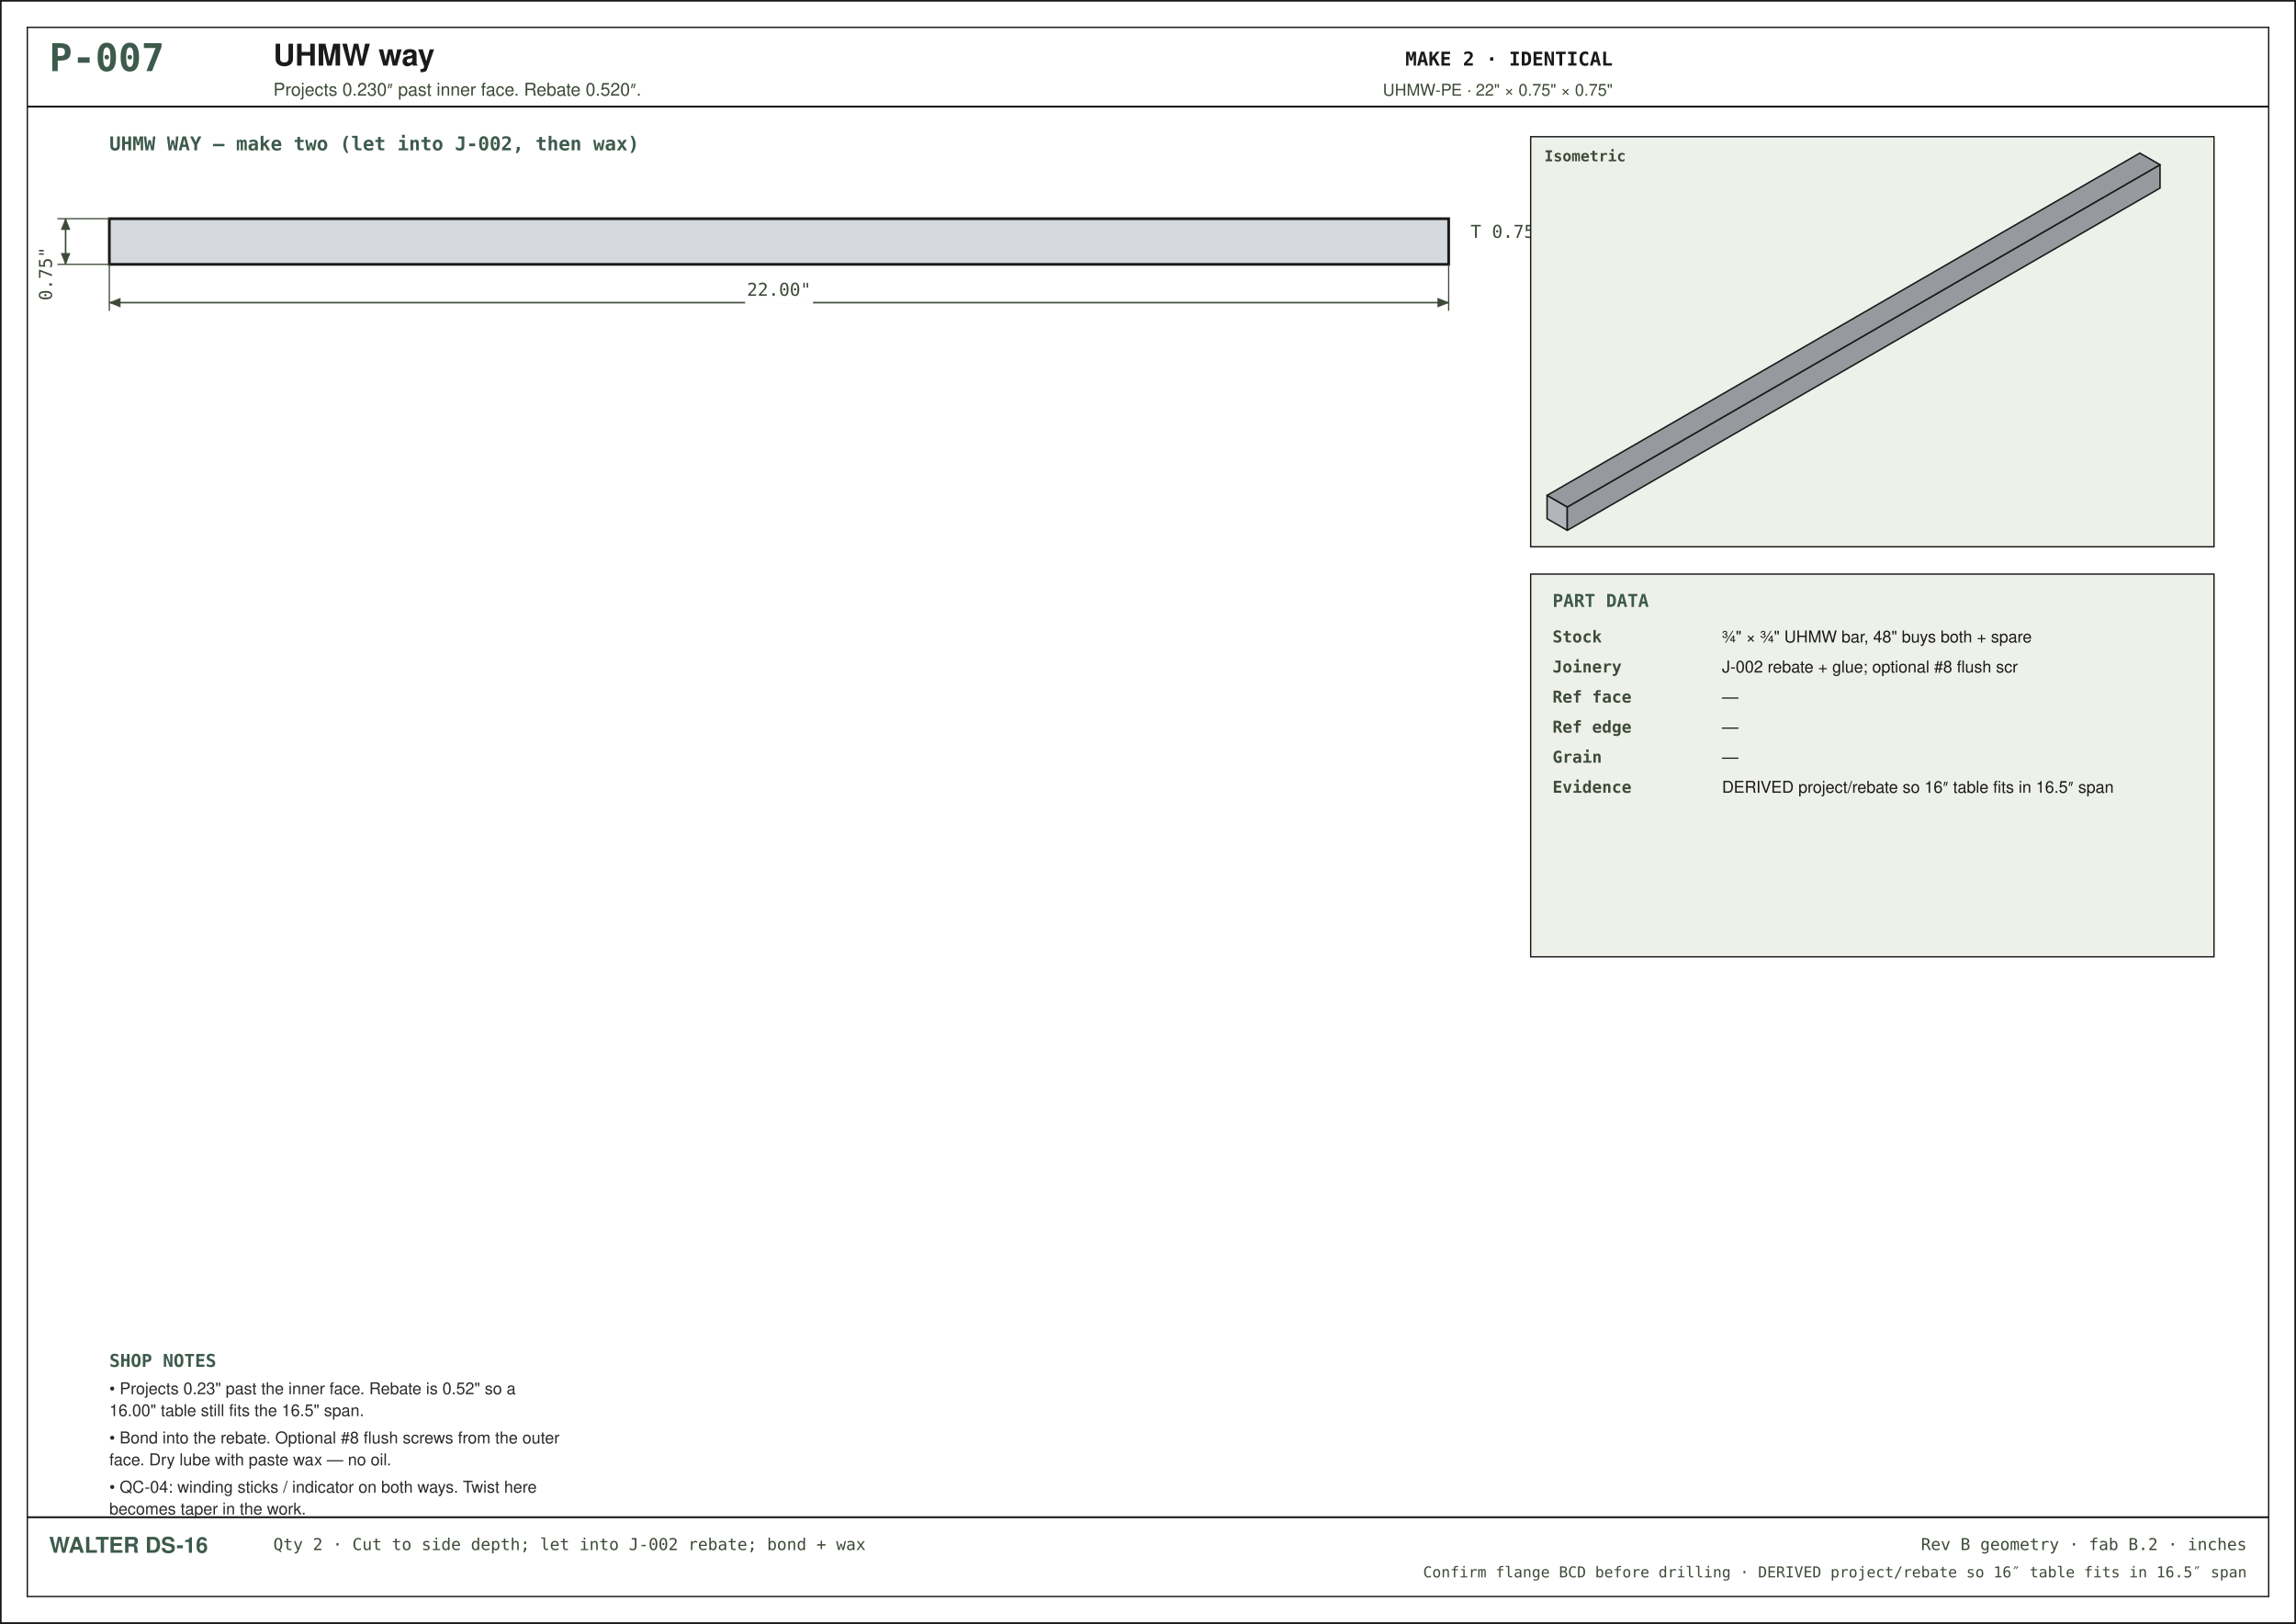
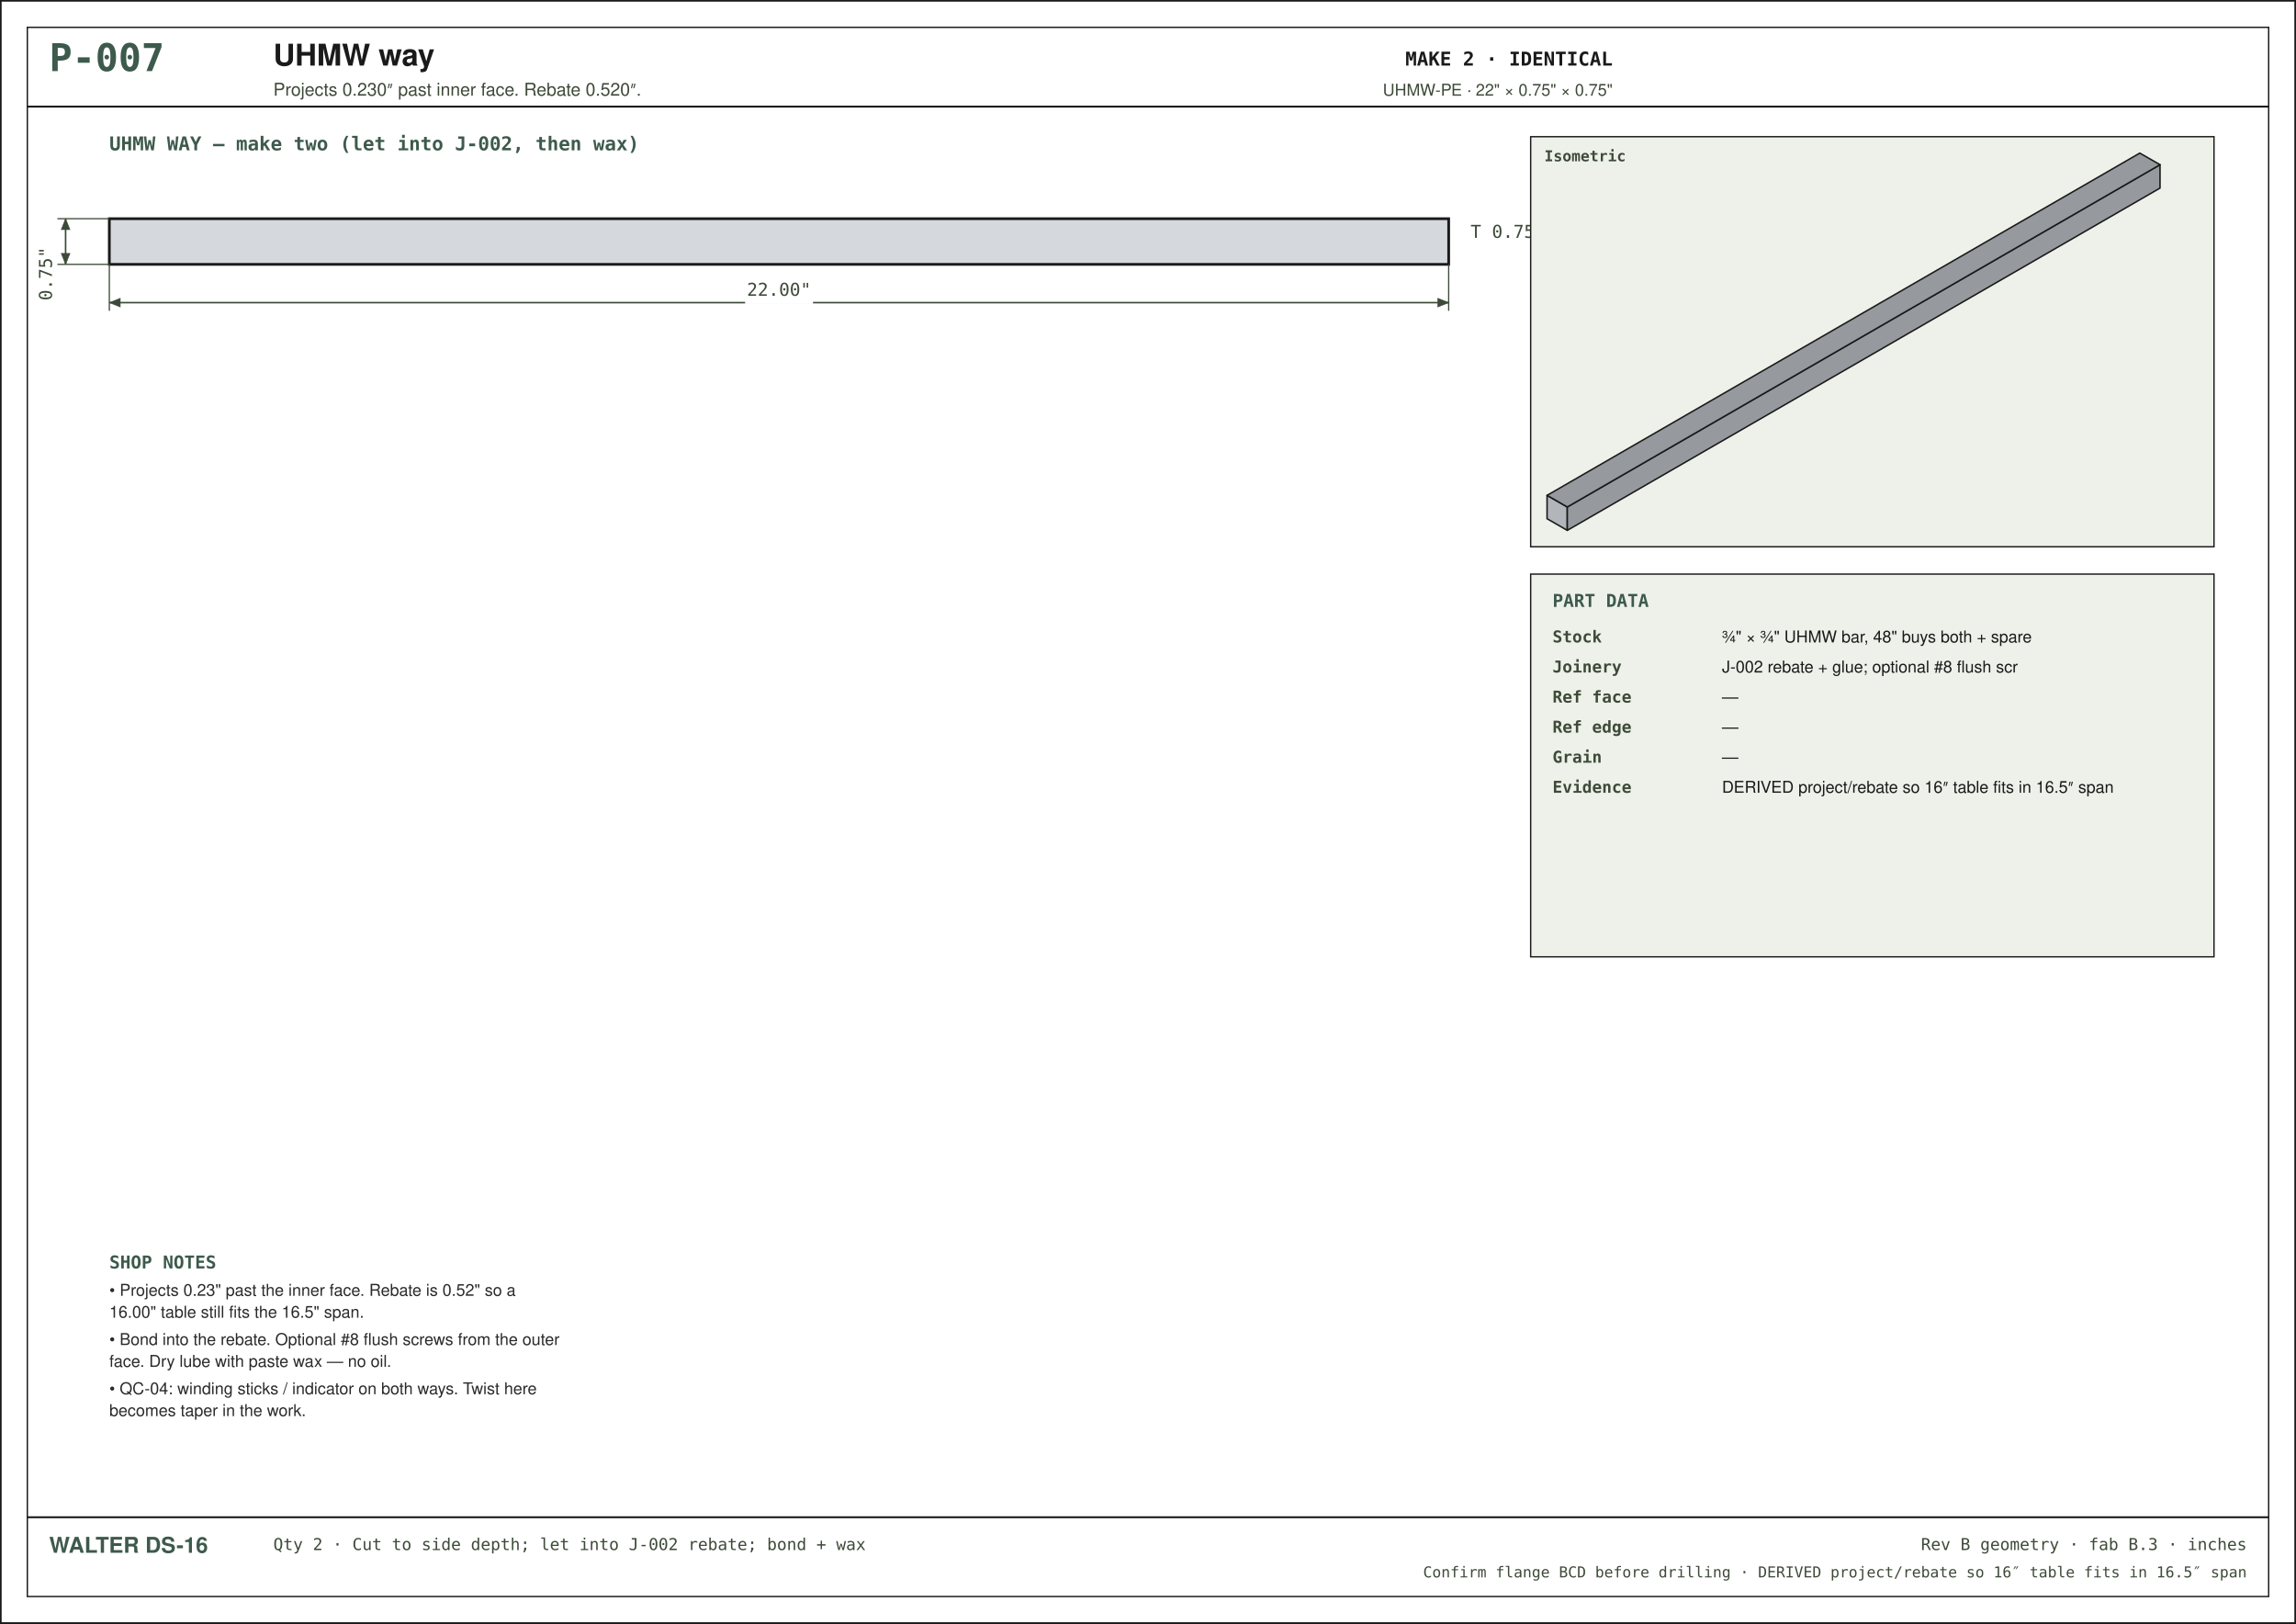
<svg xmlns="http://www.w3.org/2000/svg" width="1680" height="1188" viewBox="0 0 1680 1188">
  <rect x="0.0" y="0.0" width="1680.0" height="1188.0" fill="#ffffff" stroke="#1a1a1a" stroke-width="2.4" />
  <rect x="20.0" y="20.0" width="1640.0" height="1148.0" fill="none" stroke="#1a1a1a" stroke-width="1.0" />
  <line x1="20.0" y1="78.0" x2="1660.0" y2="78.0" stroke="#1a1a1a" stroke-width="1.4" />
  <line x1="20.0" y1="1110.0" x2="1660.0" y2="1110.0" stroke="#1a1a1a" stroke-width="1.4" />
  <text x="36.0" y="52.0" font-family="IBM Plex Mono, Menlo, monospace" font-size="28" fill="#3d5a4c" text-anchor="start" font-weight="600">P-007</text>
  <text x="200.0" y="48.0" font-family="Libre Franklin, Helvetica, Arial, sans-serif" font-size="22" fill="#1a1a1a" text-anchor="start" font-weight="600">UHMW way</text>
  <text x="200.0" y="70.0" font-family="Libre Franklin, Helvetica, Arial, sans-serif" font-size="13" fill="#3d4a38" text-anchor="start">Projects 0.230″ past inner face. Rebate 0.520″.</text>
  <text x="1180.0" y="48.0" font-family="IBM Plex Mono, Menlo, monospace" font-size="14" fill="#1a1a1a" text-anchor="end" font-weight="600">MAKE 2  ·  IDENTICAL</text>
  <text x="1180.0" y="70.0" font-family="Libre Franklin, Helvetica, Arial, sans-serif" font-size="12" fill="#3d4a38" text-anchor="end">UHMW-PE  ·  22" × 0.75" × 0.75"</text>
  <text x="36.0" y="1136.0" font-family="Libre Franklin, Helvetica, Arial, sans-serif" font-size="16" fill="#3d5a4c" text-anchor="start" font-weight="600">WALTER DS-16</text>
  <text x="200.0" y="1134.0" font-family="IBM Plex Mono, Menlo, monospace" font-size="12" fill="#3d4a38" text-anchor="start">Qty 2  ·  Cut to side depth; let into J-002 rebate; bond + wax</text>
-   <text x="1644.0" y="1134.0" font-family="IBM Plex Mono, Menlo, monospace" font-size="12" fill="#3d4a38" text-anchor="end">Rev B geometry · fab B.2 · inches</text>
+   <text x="1644.0" y="1134.0" font-family="IBM Plex Mono, Menlo, monospace" font-size="12" fill="#3d4a38" text-anchor="end">Rev B geometry · fab B.3 · inches</text>
  <text x="1644.0" y="1154.0" font-family="IBM Plex Mono, Menlo, monospace" font-size="11" fill="#3d4a38" text-anchor="end">Confirm flange BCD before drilling · DERIVED project/rebate so 16″ table fits in 16.5″ span</text>
  <text x="80.0" y="110.0" font-family="IBM Plex Mono, Menlo, monospace" font-size="14" fill="#3d5a4c" text-anchor="start" font-weight="600">UHMW WAY — make two  (let into J-002, then wax)</text>
  <rect x="80.0" y="160.0" width="980.0" height="33.4" fill="#d5d9de" stroke="#1a1a1a" stroke-width="2.0" />
  <line x1="80.0" y1="193.4" x2="80.0" y2="227.4" stroke="#3d4a38" stroke-width="0.9" />
  <line x1="1060.0" y1="193.4" x2="1060.0" y2="227.4" stroke="#3d4a38" stroke-width="0.9" />
  <line x1="80.0" y1="221.4" x2="1060.0" y2="221.4" stroke="#3d4a38" stroke-width="1.15" />
  <polygon points="80.0,221.4 88.0,218.2 88.0,224.6" fill="#3d4a38" stroke="#3d4a38" stroke-width="0.4" />
  <polygon points="1060.0,221.4 1052.0,218.2 1052.0,224.6" fill="#3d4a38" stroke="#3d4a38" stroke-width="0.4" />
  <rect x="545.2" y="204.4" width="49.7" height="18.0" fill="#ffffff" />
  <text x="570.0" y="216.4" font-family="IBM Plex Mono, Menlo, monospace" font-size="13" fill="#3d4a38" text-anchor="middle">22.00"</text>
  <line x1="80.0" y1="160.0" x2="42.0" y2="160.0" stroke="#3d4a38" stroke-width="0.9" />
  <line x1="80.0" y1="193.4" x2="42.0" y2="193.4" stroke="#3d4a38" stroke-width="0.9" />
  <line x1="48.0" y1="160.0" x2="48.0" y2="193.4" stroke="#3d4a38" stroke-width="1.15" />
  <polygon points="48.0,160.0 44.8,168.0 51.2,168.0" fill="#3d4a38" stroke="#3d4a38" stroke-width="0.4" />
  <polygon points="48.0,193.4 44.8,185.4 51.2,185.4" fill="#3d4a38" stroke="#3d4a38" stroke-width="0.4" />
  <text x="38.0" y="180.7" font-family="IBM Plex Mono, Menlo, monospace" font-size="13" fill="#3d4a38" text-anchor="end" transform="rotate(-90 38.0 180.7)">0.75"</text>
  <text x="1076.0" y="174.0" font-family="IBM Plex Mono, Menlo, monospace" font-size="13" fill="#3d4a38" text-anchor="start">T 0.75"</text>
  <rect x="1120.0" y="100.0" width="500.0" height="300.0" fill="#eef1ea" stroke="#1a1a1a" stroke-width="1.0" />
  <g stroke="#1a1a1a" stroke-width="1.1" stroke-linejoin="round">
    <polygon points="1132.0,379.5 1146.8,388.0 1146.8,370.9 1132.0,362.4" fill="#b2b6ba" />
    <polygon points="1146.8,388.0 1580.5,137.6 1580.5,120.5 1146.8,370.9" fill="#96999d" />
    <polygon points="1146.8,370.9 1580.5,120.5 1565.7,112.0 1132.0,362.4" fill="#96999d" />
  </g>
  <text x="1130.0" y="118.0" font-family="IBM Plex Mono, Menlo, monospace" font-size="11" fill="#3d4a38" text-anchor="start" font-weight="600">Isometric</text>
  <rect x="1120.0" y="420.0" width="500.0" height="280.0" fill="#eef1ea" stroke="#1a1a1a" stroke-width="1.0" />
  <text x="1136.0" y="444.0" font-family="IBM Plex Mono, Menlo, monospace" font-size="13" fill="#3d5a4c" text-anchor="start" font-weight="600">PART DATA</text>
  <text x="1136.0" y="470.0" font-family="IBM Plex Mono, Menlo, monospace" font-size="12" fill="#3d4a38" text-anchor="start" font-weight="600">Stock</text>
  <text x="1260.0" y="470.0" font-family="Libre Franklin, Helvetica, Arial, sans-serif" font-size="12" fill="#1a1a1a" text-anchor="start">¾" × ¾" UHMW bar, 48" buys both + spare</text>
  <text x="1136.0" y="492.0" font-family="IBM Plex Mono, Menlo, monospace" font-size="12" fill="#3d4a38" text-anchor="start" font-weight="600">Joinery</text>
  <text x="1260.0" y="492.0" font-family="Libre Franklin, Helvetica, Arial, sans-serif" font-size="12" fill="#1a1a1a" text-anchor="start">J-002 rebate + glue; optional #8 flush scr</text>
  <text x="1136.0" y="514.0" font-family="IBM Plex Mono, Menlo, monospace" font-size="12" fill="#3d4a38" text-anchor="start" font-weight="600">Ref face</text>
  <text x="1260.0" y="514.0" font-family="Libre Franklin, Helvetica, Arial, sans-serif" font-size="12" fill="#1a1a1a" text-anchor="start">—</text>
  <text x="1136.0" y="536.0" font-family="IBM Plex Mono, Menlo, monospace" font-size="12" fill="#3d4a38" text-anchor="start" font-weight="600">Ref edge</text>
  <text x="1260.0" y="536.0" font-family="Libre Franklin, Helvetica, Arial, sans-serif" font-size="12" fill="#1a1a1a" text-anchor="start">—</text>
  <text x="1136.0" y="558.0" font-family="IBM Plex Mono, Menlo, monospace" font-size="12" fill="#3d4a38" text-anchor="start" font-weight="600">Grain</text>
  <text x="1260.0" y="558.0" font-family="Libre Franklin, Helvetica, Arial, sans-serif" font-size="12" fill="#1a1a1a" text-anchor="start">—</text>
  <text x="1136.0" y="580.0" font-family="IBM Plex Mono, Menlo, monospace" font-size="12" fill="#3d4a38" text-anchor="start" font-weight="600">Evidence</text>
  <text x="1260.0" y="580.0" font-family="Libre Franklin, Helvetica, Arial, sans-serif" font-size="12" fill="#1a1a1a" text-anchor="start">DERIVED project/rebate so 16″ table fits in 16.5″ span</text>
-   <text x="80.0" y="1000.0" font-family="IBM Plex Mono, Menlo, monospace" font-size="13" fill="#3d5a4c" text-anchor="start" font-weight="600">SHOP NOTES</text>
-   <text x="80.0" y="1020.0" font-family="Libre Franklin, Helvetica, Arial, sans-serif" font-size="12" fill="#2a2a2a" text-anchor="start">• Projects 0.23" past the inner face. Rebate is 0.52" so a</text>
-   <text x="80.0" y="1036.0" font-family="Libre Franklin, Helvetica, Arial, sans-serif" font-size="12" fill="#2a2a2a" text-anchor="start">  16.00" table still fits the 16.5" span.</text>
-   <text x="80.0" y="1056.0" font-family="Libre Franklin, Helvetica, Arial, sans-serif" font-size="12" fill="#2a2a2a" text-anchor="start">• Bond into the rebate. Optional #8 flush screws from the outer</text>
-   <text x="80.0" y="1072.0" font-family="Libre Franklin, Helvetica, Arial, sans-serif" font-size="12" fill="#2a2a2a" text-anchor="start">  face. Dry lube with paste wax — no oil.</text>
-   <text x="80.0" y="1092.0" font-family="Libre Franklin, Helvetica, Arial, sans-serif" font-size="12" fill="#2a2a2a" text-anchor="start">• QC-04: winding sticks / indicator on both ways. Twist here</text>
-   <text x="80.0" y="1108.0" font-family="Libre Franklin, Helvetica, Arial, sans-serif" font-size="12" fill="#2a2a2a" text-anchor="start">  becomes taper in the work.</text>
+   <text x="80.0" y="928.0" font-family="IBM Plex Mono, Menlo, monospace" font-size="13" fill="#3d5a4c" text-anchor="start" font-weight="600">SHOP NOTES</text>
+   <text x="80.0" y="948.0" font-family="Libre Franklin, Helvetica, Arial, sans-serif" font-size="12" fill="#2a2a2a" text-anchor="start">• Projects 0.23" past the inner face. Rebate is 0.52" so a</text>
+   <text x="80.0" y="964.0" font-family="Libre Franklin, Helvetica, Arial, sans-serif" font-size="12" fill="#2a2a2a" text-anchor="start">  16.00" table still fits the 16.5" span.</text>
+   <text x="80.0" y="984.0" font-family="Libre Franklin, Helvetica, Arial, sans-serif" font-size="12" fill="#2a2a2a" text-anchor="start">• Bond into the rebate. Optional #8 flush screws from the outer</text>
+   <text x="80.0" y="1000.0" font-family="Libre Franklin, Helvetica, Arial, sans-serif" font-size="12" fill="#2a2a2a" text-anchor="start">  face. Dry lube with paste wax — no oil.</text>
+   <text x="80.0" y="1020.0" font-family="Libre Franklin, Helvetica, Arial, sans-serif" font-size="12" fill="#2a2a2a" text-anchor="start">• QC-04: winding sticks / indicator on both ways. Twist here</text>
+   <text x="80.0" y="1036.0" font-family="Libre Franklin, Helvetica, Arial, sans-serif" font-size="12" fill="#2a2a2a" text-anchor="start">  becomes taper in the work.</text>
</svg>
